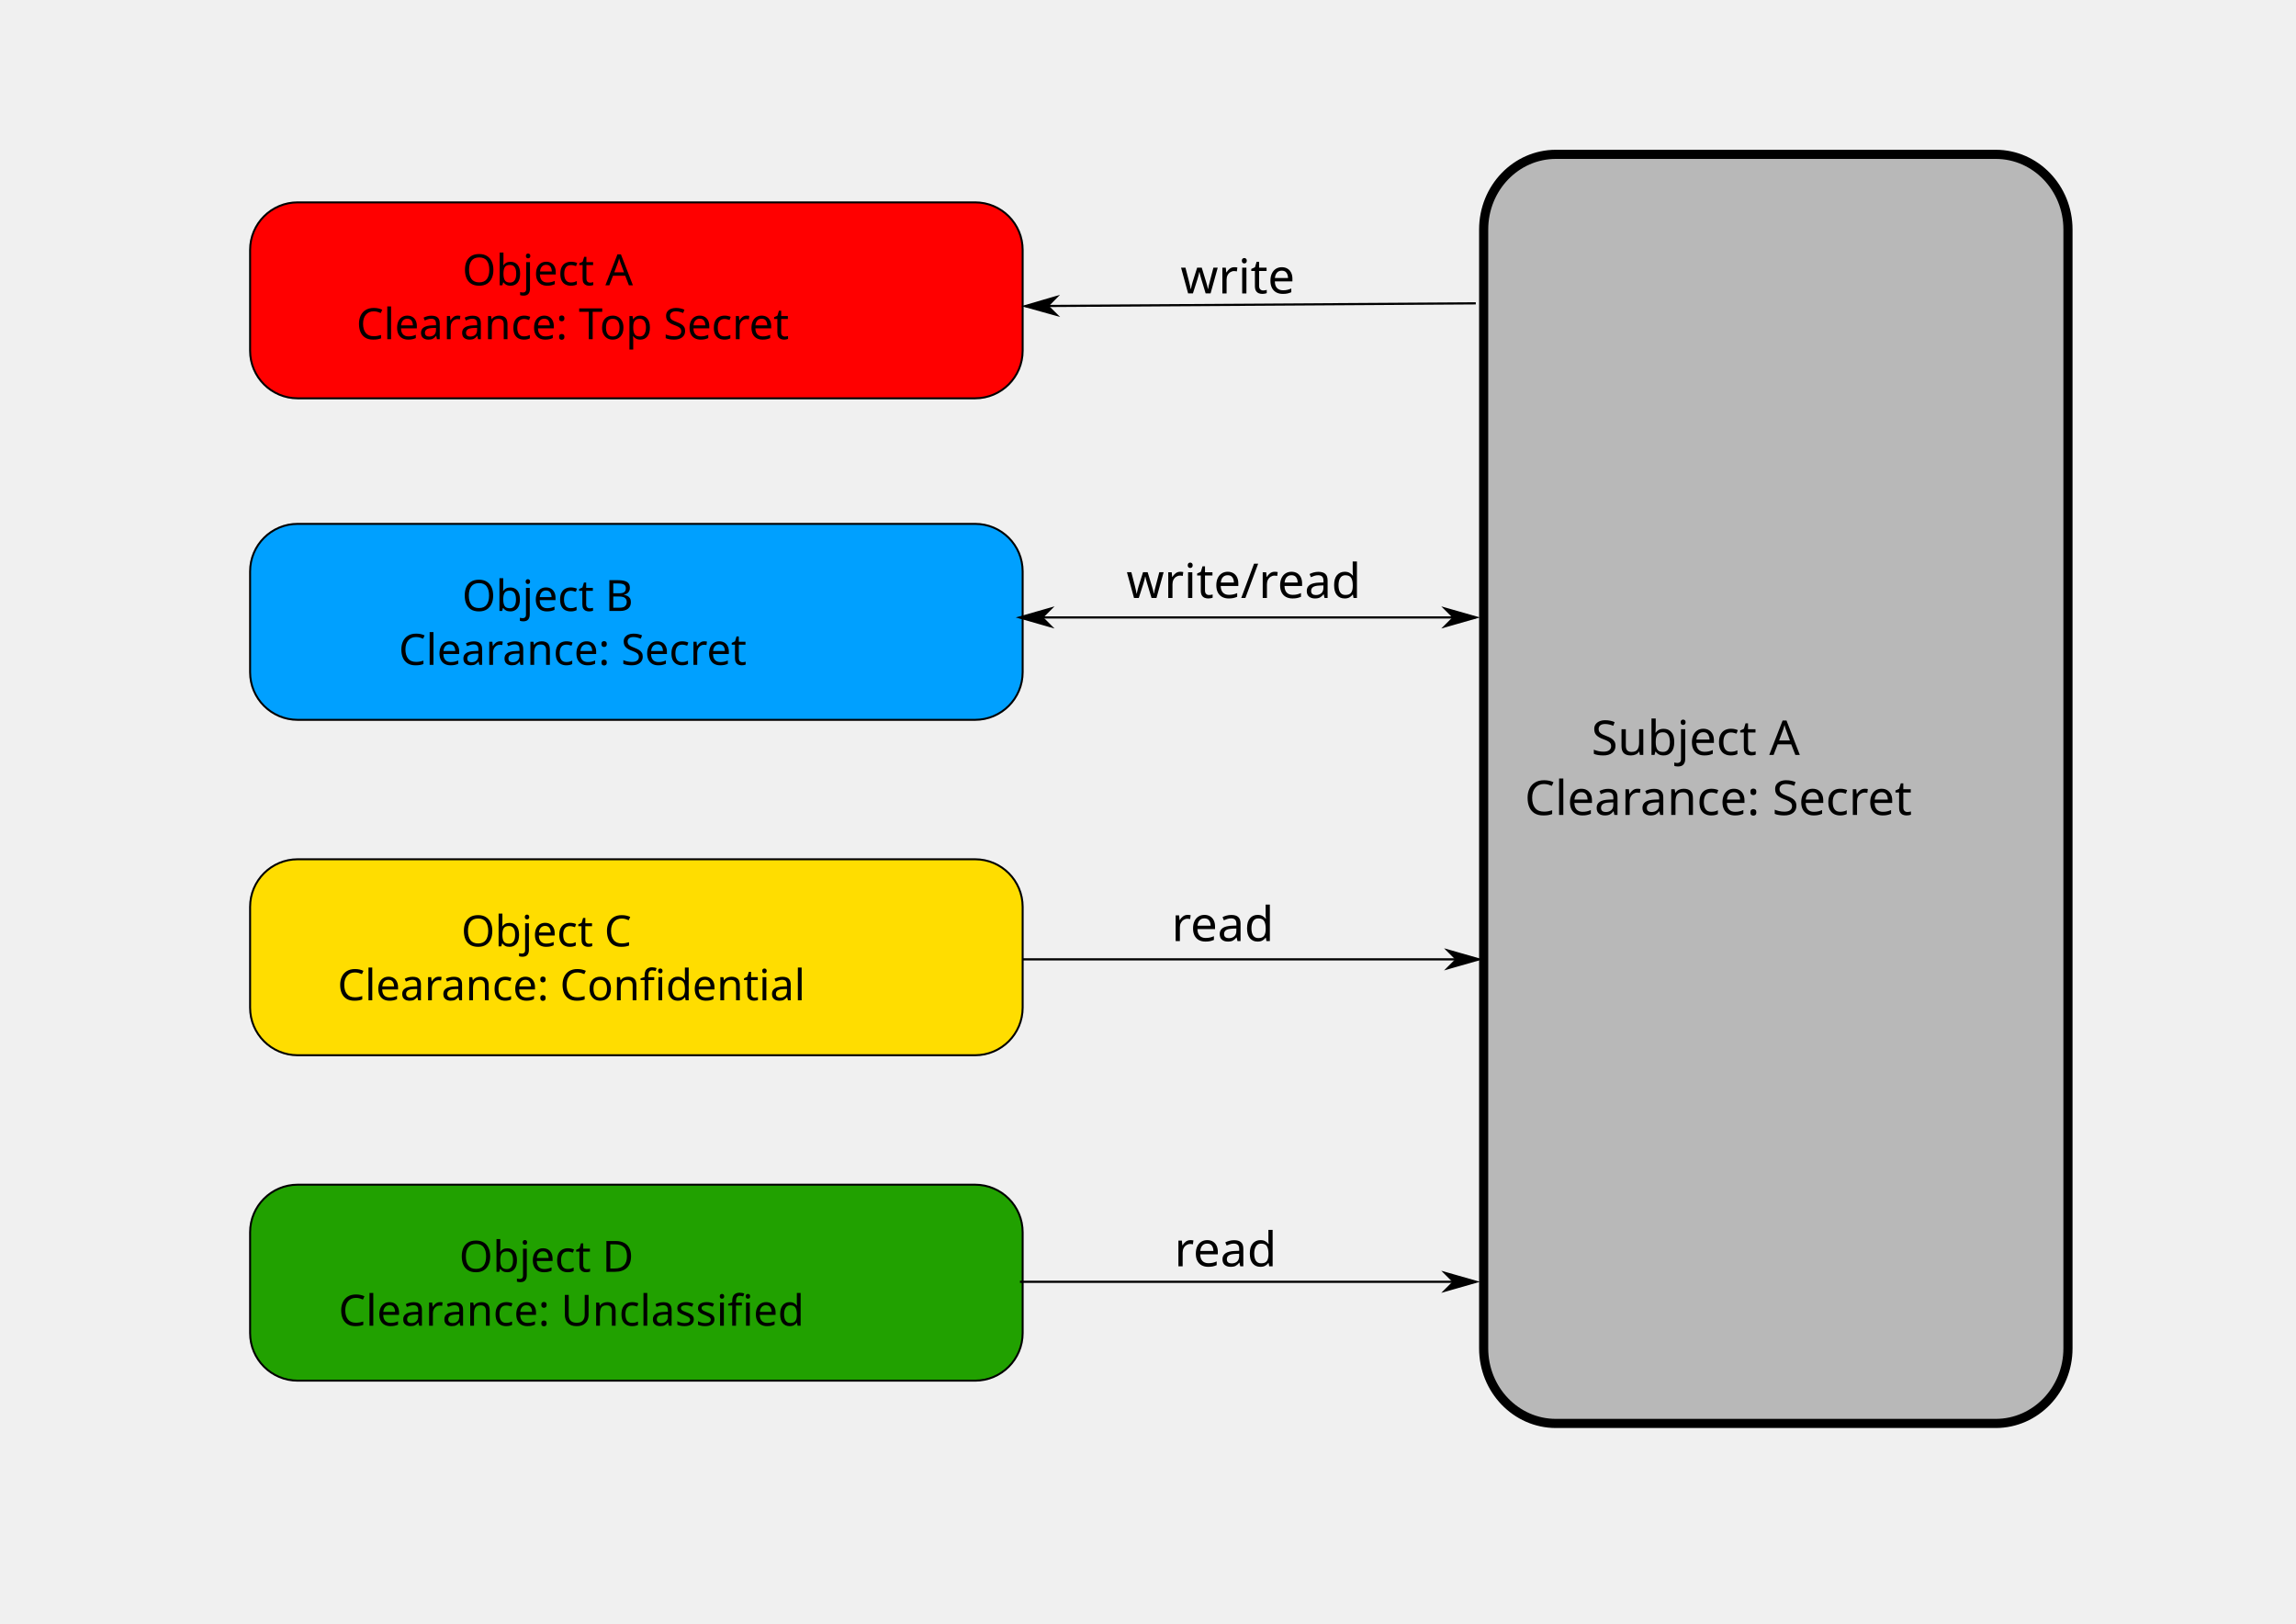
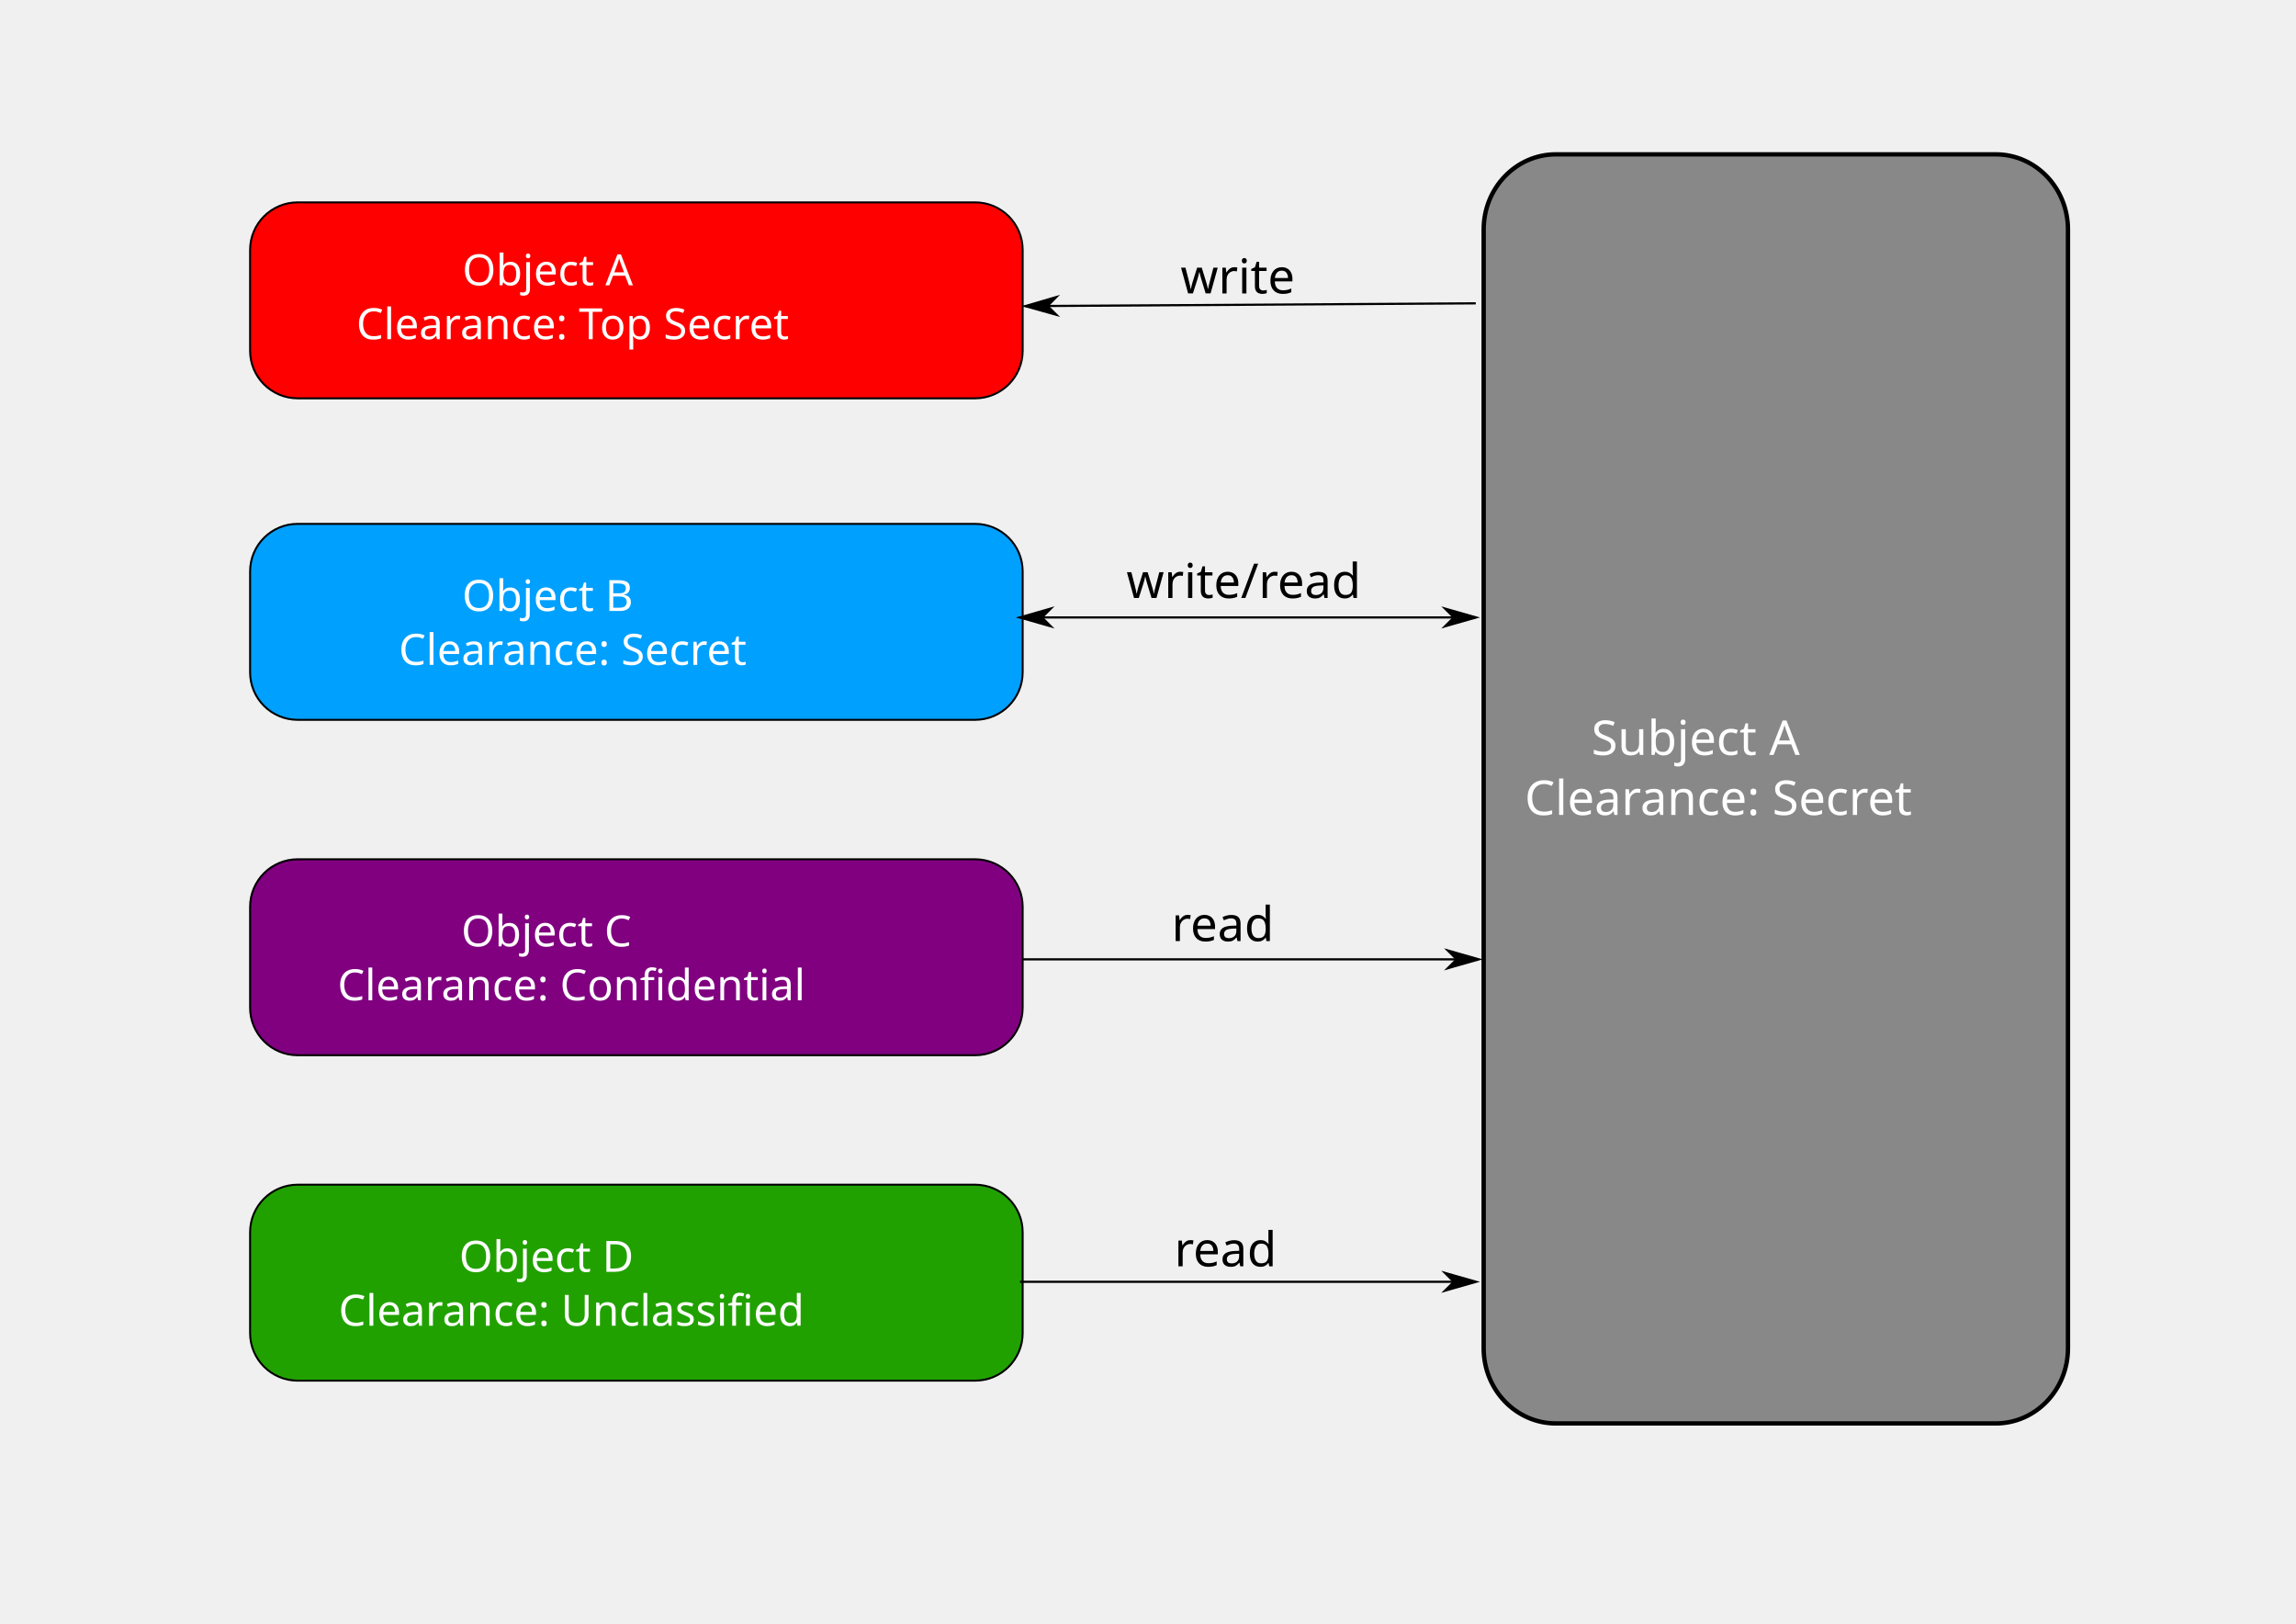
<svg xmlns="http://www.w3.org/2000/svg" width="1052.362" height="744.094" id="svg2" version="1.1">
  <defs id="defs4">
    <marker orient="auto" refY="0.0" refX="0.0" id="Arrow1Lstart" style="overflow:visible">
      <path id="path5436" d="M 0.0,0.0 L 5.0,-5.0 L -12.5,0.0 L 5.0,5.0 L 0.0,0.0 z " style="fill-rule:evenodd;stroke:#000000;stroke-width:1.0pt" transform="scale(0.8) translate(12.5,0)" />
    </marker>
    <marker orient="auto" refY="0" refX="0" id="Arrow1Lend" style="overflow:visible">
      <path id="path4148" d="M 0,0 5,-5 -12.5,0 5,5 0,0 z" style="fill-rule:evenodd;stroke:#000000;stroke-width:1pt" transform="matrix(-0.8,0,0,-0.8,-10,0)" />
    </marker>
    <marker orient="auto" refY="0" refX="0" id="Arrow1Lend-9" style="overflow:visible">
      <path id="path4148-4" d="M 0,0 5,-5 -12.5,0 5,5 0,0 z" style="fill-rule:evenodd;stroke:#000000;stroke-width:1pt" transform="matrix(-0.8,0,0,-0.8,-10,0)" />
    </marker>
    <marker orient="auto" refY="0" refX="0" id="Arrow1Lend-1" style="overflow:visible">
      <path id="path4148-40" d="M 0,0 5,-5 -12.5,0 5,5 0,0 z" style="fill-rule:evenodd;stroke:#000000;stroke-width:1pt" transform="matrix(-0.8,0,0,-0.8,-10,0)" />
    </marker>
    <marker orient="auto" refY="0" refX="0" id="Arrow1Lstart-7" style="overflow:visible">
      <path id="path5436-8" d="M 0,0 5,-5 -12.5,0 5,5 0,0 z" style="fill-rule:evenodd;stroke:#000000;stroke-width:1pt" transform="matrix(0.8,0,0,0.8,10,0)" />
    </marker>
    <marker orient="auto" refY="0" refX="0" id="Arrow1Lend-1-9" style="overflow:visible">
      <path id="path4148-40-0" d="M 0,0 5,-5 -12.5,0 5,5 0,0 z" style="fill-rule:evenodd;stroke:#000000;stroke-width:1pt" transform="matrix(-0.8,0,0,-0.8,-10,0)" />
    </marker>
    <marker orient="auto" refY="0" refX="0" id="Arrow1Lstart-2" style="overflow:visible">
      <path id="path5436-80" d="M 0,0 5,-5 -12.5,0 5,5 0,0 z" style="fill-rule:evenodd;stroke:#000000;stroke-width:1pt" transform="matrix(0.8,0,0,0.8,10,0)" />
    </marker>
    <marker orient="auto" refY="0" refX="0" id="Arrow1Lend-1-5" style="overflow:visible">
      <path id="path4148-40-5" d="M 0,0 5,-5 -12.5,0 5,5 0,0 z" style="fill-rule:evenodd;stroke:#000000;stroke-width:1pt" transform="matrix(-0.8,0,0,-0.8,-10,0)" />
    </marker>
  </defs>
  <g id="layer1" transform="translate(0,-308.2677)">
    <rect style="fill:#ff0000;stroke:#000000;stroke-width:0.898;stroke-opacity:1" id="rect2991" width="354.102" height="89.808" x="114.63" y="401.002" ry="21.811" />
    <text xml:space="preserve" style="font-size:44.091px;font-style:normal;font-weight:normal;line-height:125%;letter-spacing:0px;word-spacing:0px;fill:#000000;fill-opacity:1;stroke:none;font-family:Sans" x="291.136" y="439.008" id="text2995">
-       <tspan id="tspan2997" x="291.136" y="439.008" style="font-size:19.758px;font-style:normal;font-variant:normal;font-weight:normal;font-stretch:normal;text-align:center;line-height:125%;writing-mode:lr-tb;text-anchor:middle;font-family:Sans;-inkscape-font-specification:Sans">Object A</tspan>
-       <tspan x="291.136" y="463.705" id="tspan4587" style="font-size:19.758px;font-style:normal;font-variant:normal;font-weight:normal;font-stretch:normal;text-align:center;line-height:125%;writing-mode:lr-tb;text-anchor:middle;font-family:Sans;-inkscape-font-specification:Sans">Clearance: Top Secret</tspan>
+       <tspan id="tspan2997" x="291.136" y="439.008" style="font-size:19.758px;font-style:normal;font-variant:normal;font-weight:normal;font-stretch:normal;text-align:center;line-height:125%;writing-mode:lr-tb;text-anchor:middle;font-family:Sans;-inkscape-font-specification:Sans;fill:#ffffff">Object A</tspan>
+       <tspan x="291.136" y="463.705" id="tspan4587" style="font-size:19.758px;font-style:normal;font-variant:normal;font-weight:normal;font-stretch:normal;text-align:center;line-height:125%;writing-mode:lr-tb;text-anchor:middle;font-family:Sans;-inkscape-font-specification:Sans;fill:#ffffff">Clearance: Top Secret</tspan>
    </text>
    <rect style="fill:#00a0ff;fill-opacity:1;stroke:#000000;stroke-width:0.898;stroke-opacity:1" id="rect2991-3" width="354.102" height="89.808" x="114.63" y="548.337" ry="21.811" />
    <text xml:space="preserve" style="font-size:44.091px;font-style:normal;font-weight:normal;line-height:125%;letter-spacing:0px;word-spacing:0px;fill:#000000;fill-opacity:1;stroke:none;font-family:Sans" x="291.136" y="588.259" id="text2995-6">
-       <tspan x="291.136" y="588.259" id="tspan3810" style="font-size:19.758px;text-align:center;text-anchor:middle">Object B</tspan>
-       <tspan x="291.136" y="612.956" style="font-size:19.758px;text-align:center;text-anchor:middle" id="tspan4591">Clearance: Secret</tspan>
+       <tspan x="291.136" y="588.259" id="tspan3810" style="font-size:19.758px;text-align:center;text-anchor:middle;fill:#ffffff">Object B</tspan>
+       <tspan x="291.136" y="612.956" style="font-size:19.758px;text-align:center;text-anchor:middle;fill:#ffffff" id="tspan4591">Clearance: Secret</tspan>
    </text>
    <rect style="fill:#21a100;fill-opacity:1;stroke:#000000;stroke-width:0.898;stroke-opacity:1" id="rect2991-1" width="354.102" height="89.808" x="114.63" y="851.177" ry="21.811" />
    <text xml:space="preserve" style="font-size:44.091px;font-style:normal;font-weight:normal;line-height:125%;letter-spacing:0px;word-spacing:0px;fill:#000000;fill-opacity:1;stroke:none;font-family:Sans" x="290.572" y="891.098" id="text2995-0">
-       <tspan id="tspan2997-7" x="290.572" y="891.098" style="font-size:19.758px;text-align:center;text-anchor:middle">Object D</tspan>
-       <tspan x="290.572" y="915.795" style="font-size:19.758px;text-align:center;text-anchor:middle" id="tspan4599">Clearance: Unclassified</tspan>
+       <tspan id="tspan2997-7" x="290.572" y="891.098" style="font-size:19.758px;text-align:center;text-anchor:middle;fill:#ffffff">Object D</tspan>
+       <tspan x="290.572" y="915.795" style="font-size:19.758px;text-align:center;text-anchor:middle;fill:#ffffff" id="tspan4599">Clearance: Unclassified</tspan>
    </text>
-     <rect style="fill:#ffdd00;fill-opacity:1;stroke:#000000;stroke-width:0.898;stroke-opacity:1" id="rect2991-11" width="354.102" height="89.808" x="114.63" y="702.045" ry="21.811" />
+     <rect style="fill:#800080;fill-opacity:1;stroke:#000000;stroke-width:0.898;stroke-opacity:1" id="rect2991-11" width="354.102" height="89.808" x="114.63" y="702.045" ry="21.811" />
    <text xml:space="preserve" style="font-size:44.091px;font-style:normal;font-weight:normal;line-height:125%;letter-spacing:0px;word-spacing:0px;fill:#000000;fill-opacity:1;stroke:none;font-family:Sans" x="290.572" y="741.966" id="text2995-7">
-       <tspan x="290.572" y="741.966" id="tspan5542" style="font-size:19.758px;text-align:center;text-anchor:middle">Object C</tspan>
-       <tspan x="290.572" y="766.663" style="font-size:19.758px;text-align:center;text-anchor:middle" id="tspan4601">Clearance: Confidential</tspan>
+       <tspan x="290.572" y="741.966" id="tspan5542" style="font-size:19.758px;text-align:center;text-anchor:middle;fill:#ffffff">Object C</tspan>
+       <tspan x="290.572" y="766.663" style="font-size:19.758px;text-align:center;text-anchor:middle;fill:#ffffff" id="tspan4601">Clearance: Confidential</tspan>
    </text>
-     <rect style="fill:#000000;fill-opacity:0.237;stroke:#000000;stroke-width:4.187;stroke-miterlimit:4;stroke-opacity:1;stroke-dasharray:none" id="rect4708" width="267.813" height="581.592" x="680.032" y="378.996" ry="34.438" rx="33.12" />
+     <rect style="fill:#000000;fill-opacity:0.431;stroke:#000000;stroke-width:2;stroke-miterlimit:4;stroke-opacity:1;stroke-dasharray:none" id="rect4708" width="267.813" height="581.592" x="680.032" y="378.996" ry="34.438" rx="33.12" />
    <text xml:space="preserve" style="font-size:40px;font-style:normal;font-weight:normal;line-height:125%;letter-spacing:0px;word-spacing:0px;fill:#000000;fill-opacity:1;stroke:none;font-family:Sans" x="813.589" y="654.243" id="text5236">
-       <tspan id="tspan5238" x="813.589" y="654.243" style="font-size:22px;text-align:center;text-anchor:middle">Subject A</tspan>
-       <tspan x="813.589" y="681.743" id="tspan5240" style="font-size:22px;text-align:center;text-anchor:middle">Clearance: Secret</tspan>
+       <tspan id="tspan5238" x="813.589" y="654.243" style="font-size:22px;text-align:center;text-anchor:middle;fill:#ffffff">Subject A</tspan>
+       <tspan x="813.589" y="681.743" id="tspan5240" style="font-size:22px;text-align:center;text-anchor:middle;fill:#ffffff">Clearance: Secret</tspan>
    </text>
    <path style="fill:none;stroke:#000000;stroke-width:1;stroke-linecap:butt;stroke-linejoin:miter;stroke-opacity:1;marker-start:url(#Arrow1Lstart-2);stroke-miterlimit:4;stroke-dasharray:none;stroke-dashoffset:0" d="m 470.056,140.282 206.366,-1.274" id="path5430" transform="translate(0,308.2677)" />
    <path style="fill:none;stroke:#000000;stroke-width:1px;stroke-linecap:butt;stroke-linejoin:miter;stroke-opacity:1;marker-start:url(#Arrow1Lstart-2);marker-end:url(#Arrow1Lend-1)" d="m 467.508,282.955 208.914,0" id="path6258" transform="translate(0,308.2677)" />
    <path style="fill:none;stroke:#000000;stroke-width:1px;stroke-linecap:butt;stroke-linejoin:miter;stroke-opacity:1;marker-start:none;marker-end:url(#Arrow1Lend-1)" d="m 468.782,747.908 208.914,0" id="path6258-5" />
    <path style="fill:none;stroke:#000000;stroke-width:1px;stroke-linecap:butt;stroke-linejoin:miter;stroke-opacity:1;marker-start:none;marker-end:url(#Arrow1Lend-1)" d="m 467.508,895.677 208.914,0" id="path6258-8" />
    <text xml:space="preserve" style="font-size:22px;font-style:normal;font-weight:normal;line-height:125%;letter-spacing:0px;word-spacing:0px;fill:#000000;fill-opacity:1;stroke:none;font-family:Sans" x="516.297" y="582.306" id="text7857">
      <tspan id="tspan7859" x="516.297" y="582.306">write/read</tspan>
    </text>
    <text xml:space="preserve" style="font-size:22px;font-style:normal;font-weight:normal;line-height:125%;letter-spacing:0px;word-spacing:0px;fill:#000000;fill-opacity:1;stroke:none;font-family:Sans" x="536.982" y="739.55" id="text7857-0">
      <tspan id="tspan7859-8" x="536.982" y="739.55">read</tspan>
    </text>
    <text xml:space="preserve" style="font-size:22px;font-style:normal;font-weight:normal;line-height:125%;letter-spacing:0px;word-spacing:0px;fill:#000000;fill-opacity:1;stroke:none;font-family:Sans" x="538.255" y="888.592" id="text7857-01">
      <tspan id="tspan7859-5" x="538.255" y="888.592">read</tspan>
    </text>
    <text xml:space="preserve" style="font-size:22px;font-style:normal;font-weight:normal;line-height:125%;letter-spacing:0px;word-spacing:0px;fill:#000000;fill-opacity:1;stroke:none;font-family:Sans" x="541.097" y="442.738" id="text7857-7">
      <tspan x="541.097" y="442.738" id="tspan4276">write</tspan>
    </text>
  </g>
</svg>
